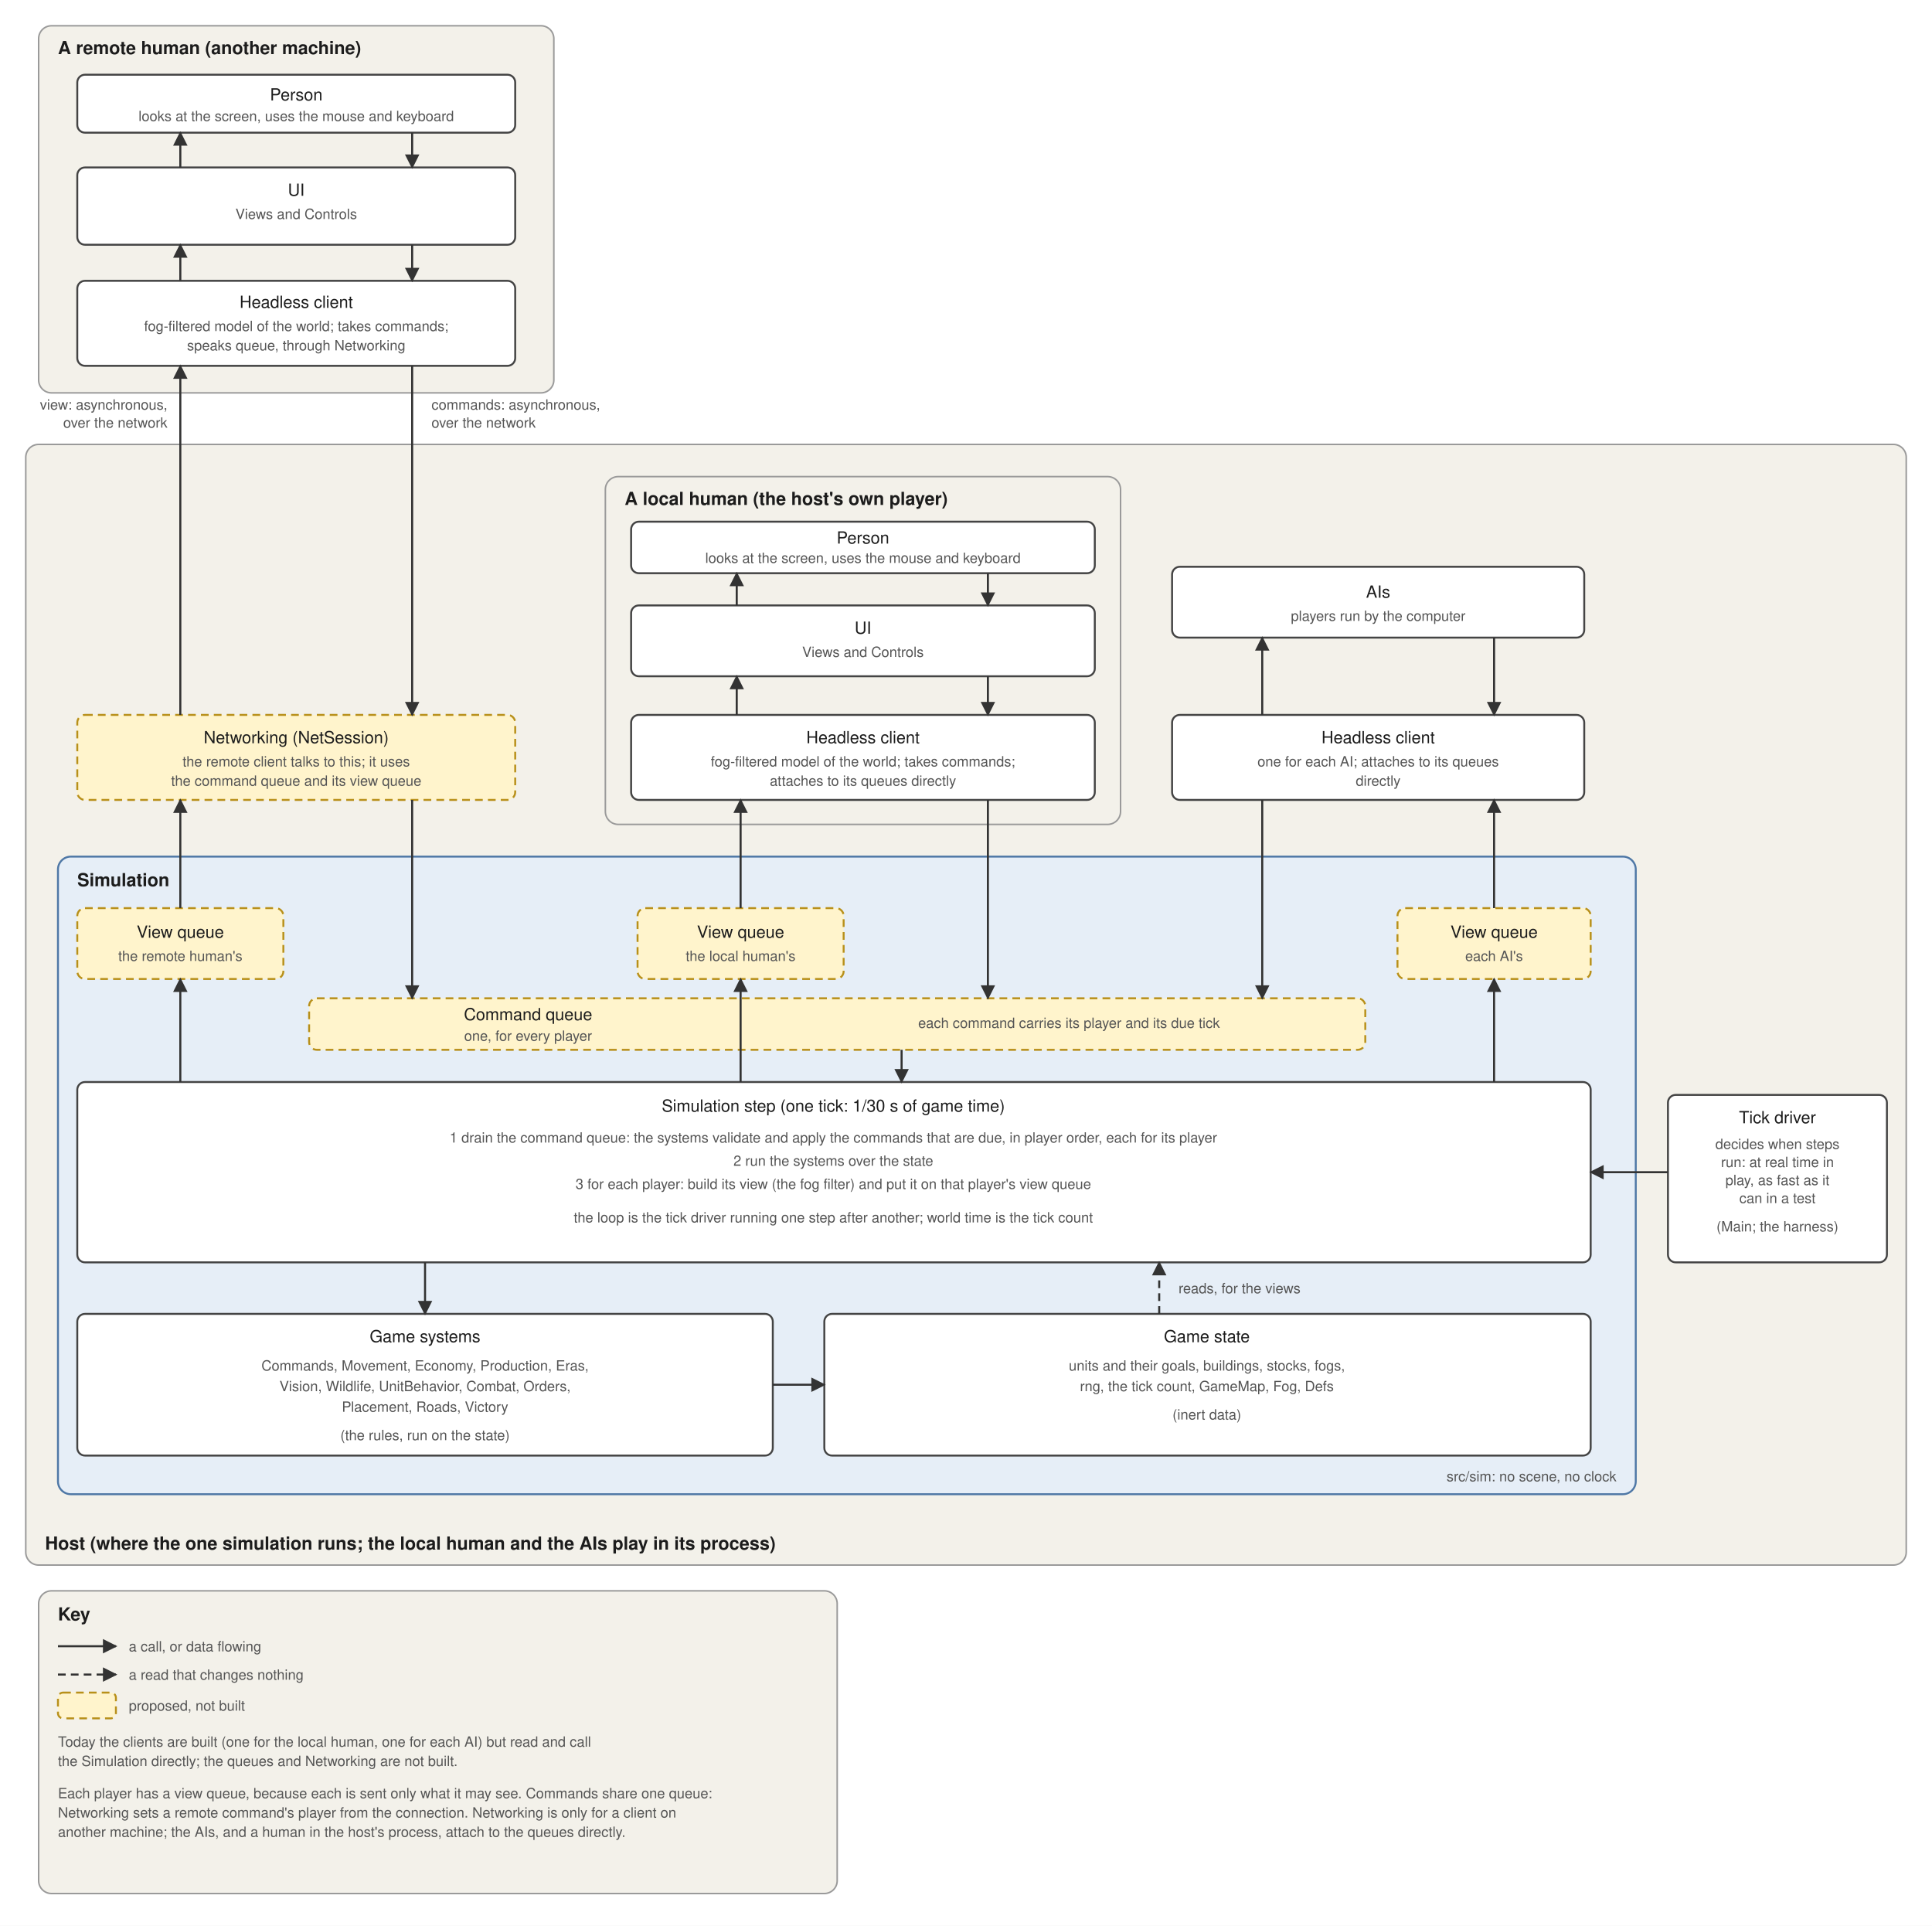
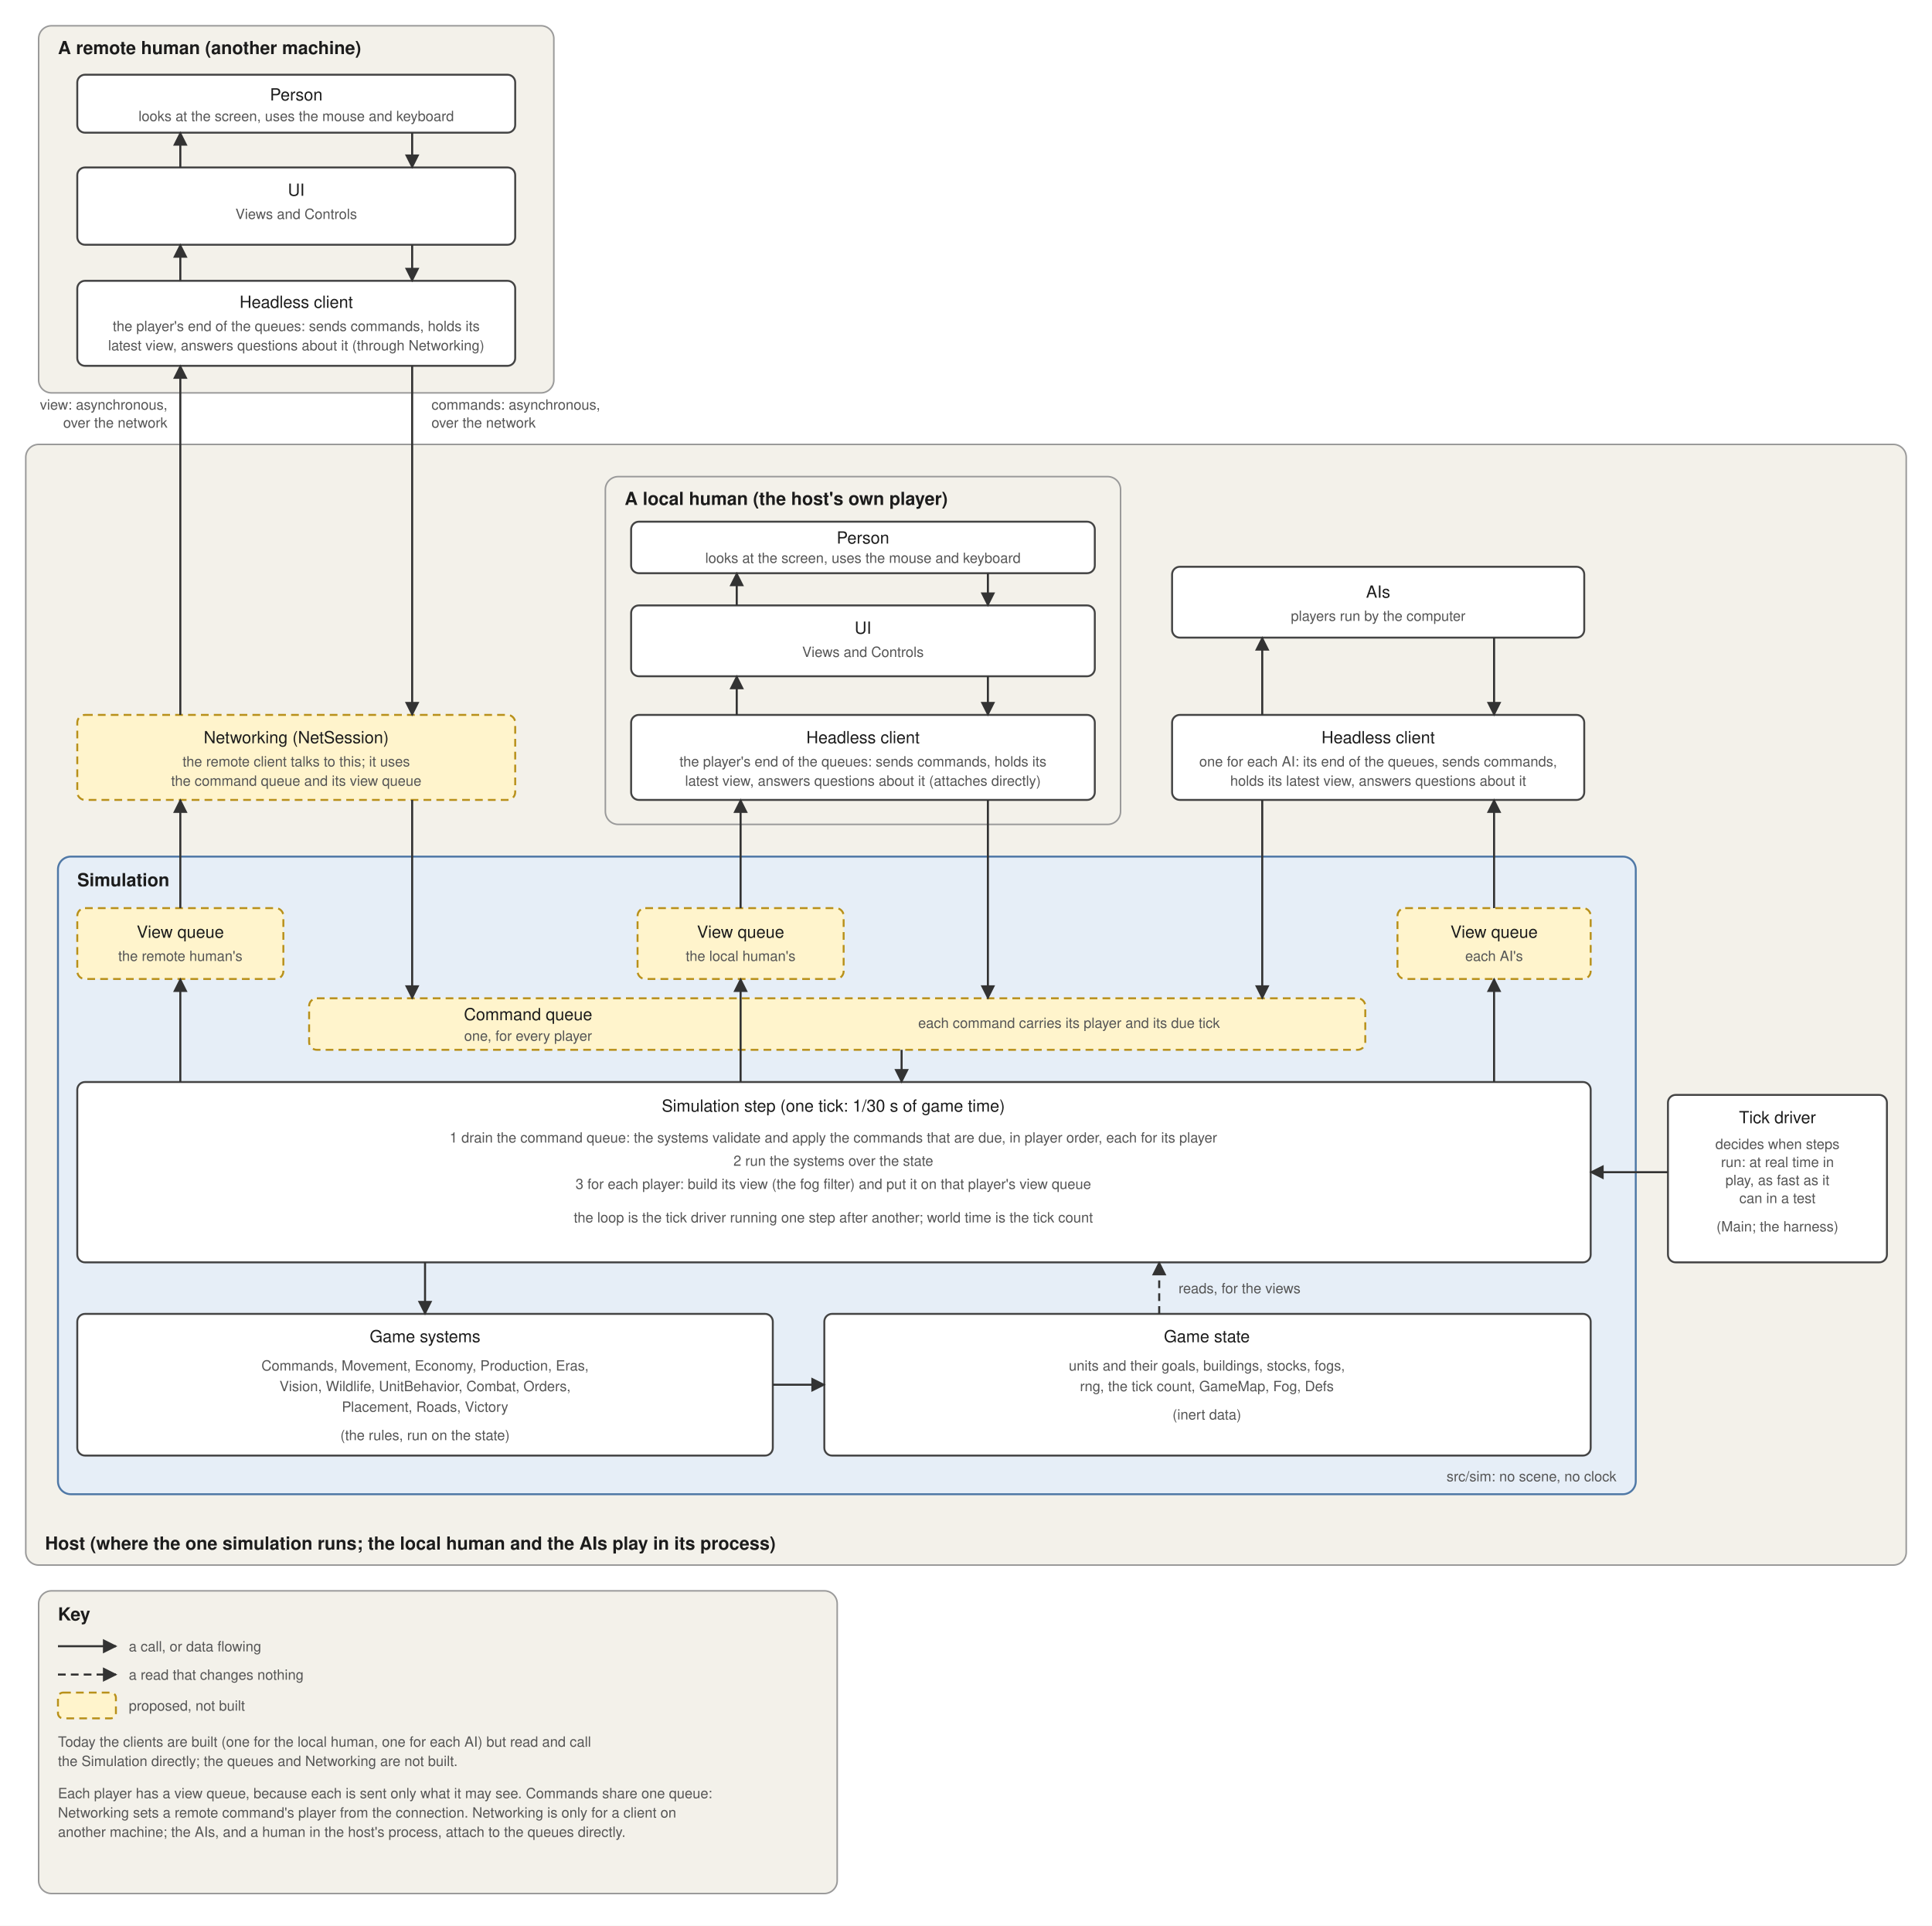
<svg xmlns="http://www.w3.org/2000/svg" viewBox="0 0 1500 1495" font-family="Helvetica, Arial, sans-serif" font-size="13">
  <defs>
    <style>
      .bg{fill:#ffffff}
      .grp{fill:#f3f1ea;stroke:#9a9a9a;stroke-width:1.2}
      .box{fill:#ffffff;stroke:#444;stroke-width:1.5}
      .sim{fill:#e6eef7;stroke:#4f78a6;stroke-width:1.5}
      .prop{fill:#fff4cc;stroke:#b8901a;stroke-width:1.5;stroke-dasharray:6 4}
      .t{fill:#1c1c1c}.s{fill:#555;font-size:11px}.h{font-weight:bold;fill:#1c1c1c;font-size:14px}
      .l{stroke:#333;stroke-width:1.6;fill:none;marker-end:url(#a)}
      .d{stroke:#333;stroke-width:1.6;fill:none;stroke-dasharray:6 4;marker-end:url(#a)}
      .ah{fill:#333}
      @media (prefers-color-scheme: dark) {
        .bg{fill:#1b1b1d}
        .grp{fill:#26262a;stroke:#7d7d85}
        .box{fill:#303036;stroke:#b4b4bc}
        .sim{fill:#1d2b3b;stroke:#7aa2d4}
        .prop{fill:#3b3315;stroke:#d9b94a}
        .t{fill:#f0f0f2}.s{fill:#b8b8c0}.h{fill:#f0f0f2}
        .l,.d{stroke:#d0d0d6}
        .ah{fill:#d0d0d6}
      }
    </style>
    <marker id="a" viewBox="0 0 10 10" refX="9" refY="5" markerWidth="7" markerHeight="7" orient="auto-start-reverse">
      <path class="ah" d="M0,0 L10,5 L0,10 z" />
    </marker>
  </defs>
  <rect class="bg" x="0" y="0" width="1500" height="1495" />
  <rect class="grp" x="30" y="20" width="400" height="285" rx="10" />
  <text class="h" x="45" y="42">A remote human  (another machine)</text>
  <rect class="box" x="60" y="58" width="340" height="45" rx="6" />
  <text class="t" x="230" y="78" text-anchor="middle">Person</text>
  <text class="s" x="230" y="94" text-anchor="middle">looks at the screen, uses the mouse and keyboard</text>
  <rect class="box" x="60" y="130" width="340" height="60" rx="6" />
  <text class="t" x="230" y="152" text-anchor="middle">UI</text>
  <text class="s" x="230" y="170" text-anchor="middle">Views and Controls</text>
  <rect class="box" x="60" y="218" width="340" height="66" rx="6" />
  <text class="t" x="230" y="239" text-anchor="middle">Headless client</text>
-   <text class="s" x="230" y="257" text-anchor="middle">fog-filtered model of the world; takes commands;</text>
-   <text class="s" x="230" y="272" text-anchor="middle">speaks queue, through Networking</text>
+   <text class="s" x="230" y="257" text-anchor="middle">the player's end of the queues: sends commands, holds its</text>
+   <text class="s" x="230" y="272" text-anchor="middle">latest view, answers questions about it (through Networking)</text>
  <path class="l" d="M140,130 L140,103" />
  <path class="l" d="M320,103 L320,130" />
  <path class="l" d="M140,218 L140,190" />
  <path class="l" d="M320,190 L320,218" />
  <rect class="grp" x="20" y="345" width="1460" height="870" rx="10" />
  <text class="h" x="35" y="1203">Host  (where the one simulation runs; the local human and the AIs play in its process)</text>
  <rect class="grp" x="470" y="370" width="400" height="270" rx="10" />
  <text class="h" x="485" y="392">A local human  (the host's own player)</text>
  <rect class="box" x="490" y="405" width="360" height="40" rx="6" />
  <text class="t" x="670" y="422" text-anchor="middle">Person</text>
  <text class="s" x="670" y="437" text-anchor="middle">looks at the screen, uses the mouse and keyboard</text>
  <rect class="box" x="490" y="470" width="360" height="55" rx="6" />
  <text class="t" x="670" y="492" text-anchor="middle">UI</text>
  <text class="s" x="670" y="510" text-anchor="middle">Views and Controls</text>
  <rect class="box" x="490" y="555" width="360" height="66" rx="6" />
  <text class="t" x="670" y="577" text-anchor="middle">Headless client</text>
-   <text class="s" x="670" y="595" text-anchor="middle">fog-filtered model of the world; takes commands;</text>
-   <text class="s" x="670" y="610" text-anchor="middle">attaches to its queues directly</text>
+   <text class="s" x="670" y="595" text-anchor="middle">the player's end of the queues: sends commands, holds its</text>
+   <text class="s" x="670" y="610" text-anchor="middle">latest view, answers questions about it (attaches directly)</text>
  <path class="l" d="M572,470 L572,445" />
  <path class="l" d="M767,445 L767,470" />
  <path class="l" d="M572,555 L572,525" />
  <path class="l" d="M767,525 L767,555" />
  <rect class="box" x="910" y="440" width="320" height="55" rx="6" />
  <text class="t" x="1070" y="464" text-anchor="middle">AIs</text>
  <text class="s" x="1070" y="482" text-anchor="middle">players run by the computer</text>
  <rect class="box" x="910" y="555" width="320" height="66" rx="6" />
  <text class="t" x="1070" y="577" text-anchor="middle">Headless client</text>
-   <text class="s" x="1070" y="595" text-anchor="middle">one for each AI; attaches to its queues</text>
-   <text class="s" x="1070" y="610" text-anchor="middle">directly</text>
+   <text class="s" x="1070" y="595" text-anchor="middle">one for each AI: its end of the queues, sends commands,</text>
+   <text class="s" x="1070" y="610" text-anchor="middle">holds its latest view, answers questions about it</text>
  <path class="l" d="M980,555 L980,495" />
  <path class="l" d="M1160,495 L1160,555" />
  <rect class="prop" x="60" y="555" width="340" height="66" rx="6" />
  <text class="t" x="230" y="577" text-anchor="middle">Networking  (NetSession)</text>
  <text class="s" x="230" y="595" text-anchor="middle">the remote client talks to this; it uses</text>
  <text class="s" x="230" y="610" text-anchor="middle">the command queue and its view queue</text>
  <path class="l" d="M140,555 L140,284" />
  <path class="l" d="M320,284 L320,555" />
  <rect class="sim" x="45" y="665" width="1225" height="495" rx="10" />
  <text class="h" x="60" y="688">Simulation</text>
  <text class="s" x="1255" y="1150" text-anchor="end">src/sim: no scene, no clock</text>
  <rect class="prop" x="60" y="705" width="160" height="55" rx="6" />
  <text class="t" x="140" y="728" text-anchor="middle">View queue</text>
  <text class="s" x="140" y="746" text-anchor="middle">the remote human's</text>
  <rect class="prop" x="495" y="705" width="160" height="55" rx="6" />
  <text class="t" x="575" y="728" text-anchor="middle">View queue</text>
  <text class="s" x="575" y="746" text-anchor="middle">the local human's</text>
  <rect class="prop" x="1085" y="705" width="150" height="55" rx="6" />
  <text class="t" x="1160" y="728" text-anchor="middle">View queue</text>
  <text class="s" x="1160" y="746" text-anchor="middle">each AI's</text>
  <rect class="prop" x="240" y="775" width="820" height="40" rx="6" />
  <text class="t" x="410" y="792" text-anchor="middle">Command queue</text>
  <text class="s" x="410" y="808" text-anchor="middle">one, for every player</text>
  <text class="s" x="830" y="798" text-anchor="middle">each command carries its player and its due tick</text>
  <rect class="box" x="60" y="840" width="1175" height="140" rx="6" />
  <text class="t" x="647" y="863" text-anchor="middle">Simulation step   (one tick: 1/30 s of game time)</text>
  <text class="s" x="647" y="887" text-anchor="middle">1  drain the command queue: the systems validate and apply the commands that are due, in player order, each for its player</text>
  <text class="s" x="647" y="905" text-anchor="middle">2  run the systems over the state</text>
  <text class="s" x="647" y="923" text-anchor="middle">3  for each player: build its view (the fog filter) and put it on that player's view queue</text>
  <text class="s" x="647" y="949" text-anchor="middle">the loop is the tick driver running one step after another; world time is the tick count</text>
  <rect class="box" x="60" y="1020" width="540" height="110" rx="6" />
  <text class="t" x="330" y="1042" text-anchor="middle">Game systems</text>
  <text class="s" x="330" y="1064" text-anchor="middle">Commands, Movement, Economy, Production, Eras,</text>
  <text class="s" x="330" y="1080" text-anchor="middle">Vision, Wildlife, UnitBehavior, Combat, Orders,</text>
  <text class="s" x="330" y="1096" text-anchor="middle">Placement, Roads, Victory</text>
  <text class="s" x="330" y="1118" text-anchor="middle">(the rules, run on the state)</text>
  <rect class="box" x="640" y="1020" width="595" height="110" rx="6" />
  <text class="t" x="937" y="1042" text-anchor="middle">Game state</text>
  <text class="s" x="937" y="1064" text-anchor="middle">units and their goals, buildings, stocks, fogs,</text>
  <text class="s" x="937" y="1080" text-anchor="middle">rng, the tick count, GameMap, Fog, Defs</text>
  <text class="s" x="937" y="1102" text-anchor="middle">(inert data)</text>
  <rect class="box" x="1295" y="850" width="170" height="130" rx="6" />
  <text class="t" x="1380" y="872" text-anchor="middle">Tick driver</text>
  <text class="s" x="1380" y="892" text-anchor="middle">decides when steps</text>
  <text class="s" x="1380" y="906" text-anchor="middle">run: at real time in</text>
  <text class="s" x="1380" y="920" text-anchor="middle">play, as fast as it</text>
  <text class="s" x="1380" y="934" text-anchor="middle">can in a test</text>
  <text class="s" x="1380" y="956" text-anchor="middle">(Main; the harness)</text>
  <rect class="grp" x="30" y="1235" width="620" height="235" rx="10" />
  <text class="h" x="45" y="1258">Key</text>
  <path class="l" d="M45,1278 L90,1278" />
  <text class="s" x="100" y="1282">a call, or data flowing</text>
  <path class="d" d="M45,1300 L90,1300" />
  <text class="s" x="100" y="1304">a read that changes nothing</text>
  <rect class="prop" x="45" y="1314" width="45" height="20" rx="4" />
  <text class="s" x="100" y="1328">proposed, not built</text>
  <text class="s" x="45" y="1356">Today the clients are built (one for the local human, one for each AI) but read and call</text>
  <text class="s" x="45" y="1371">the Simulation directly; the queues and Networking are not built.</text>
  <text class="s" x="45" y="1396">Each player has a view queue, because each is sent only what it may see. Commands share one queue:</text>
  <text class="s" x="45" y="1411">Networking sets a remote command's player from the connection. Networking is only for a client on</text>
  <text class="s" x="45" y="1426">another machine; the AIs, and a human in the host's process, attach to the queues directly.</text>
  <text class="s" x="130" y="318" text-anchor="end">view: asynchronous,</text>
  <text class="s" x="130" y="332" text-anchor="end">over the network</text>
  <text class="s" x="335" y="318">commands: asynchronous,</text>
  <text class="s" x="335" y="332">over the network</text>
  <path class="l" d="M140,705 L140,621" />
  <path class="l" d="M320,621 L320,775" />
  <path class="l" d="M575,705 L575,621" />
  <path class="l" d="M767,621 L767,775" />
  <path class="l" d="M1160,705 L1160,621" />
  <path class="l" d="M980,621 L980,775" />
  <path class="l" d="M140,840 L140,760" />
  <path class="l" d="M575,840 L575,760" />
  <path class="l" d="M1160,840 L1160,760" />
  <path class="l" d="M700,815 L700,840" />
  <path class="l" d="M330,980 L330,1020" />
  <path class="l" d="M600,1075 L640,1075" />
  <path class="d" d="M900,1020 L900,980" />
  <text class="s" x="915" y="1004">reads, for the views</text>
  <path class="l" d="M1295,910 L1235,910" />
</svg>
